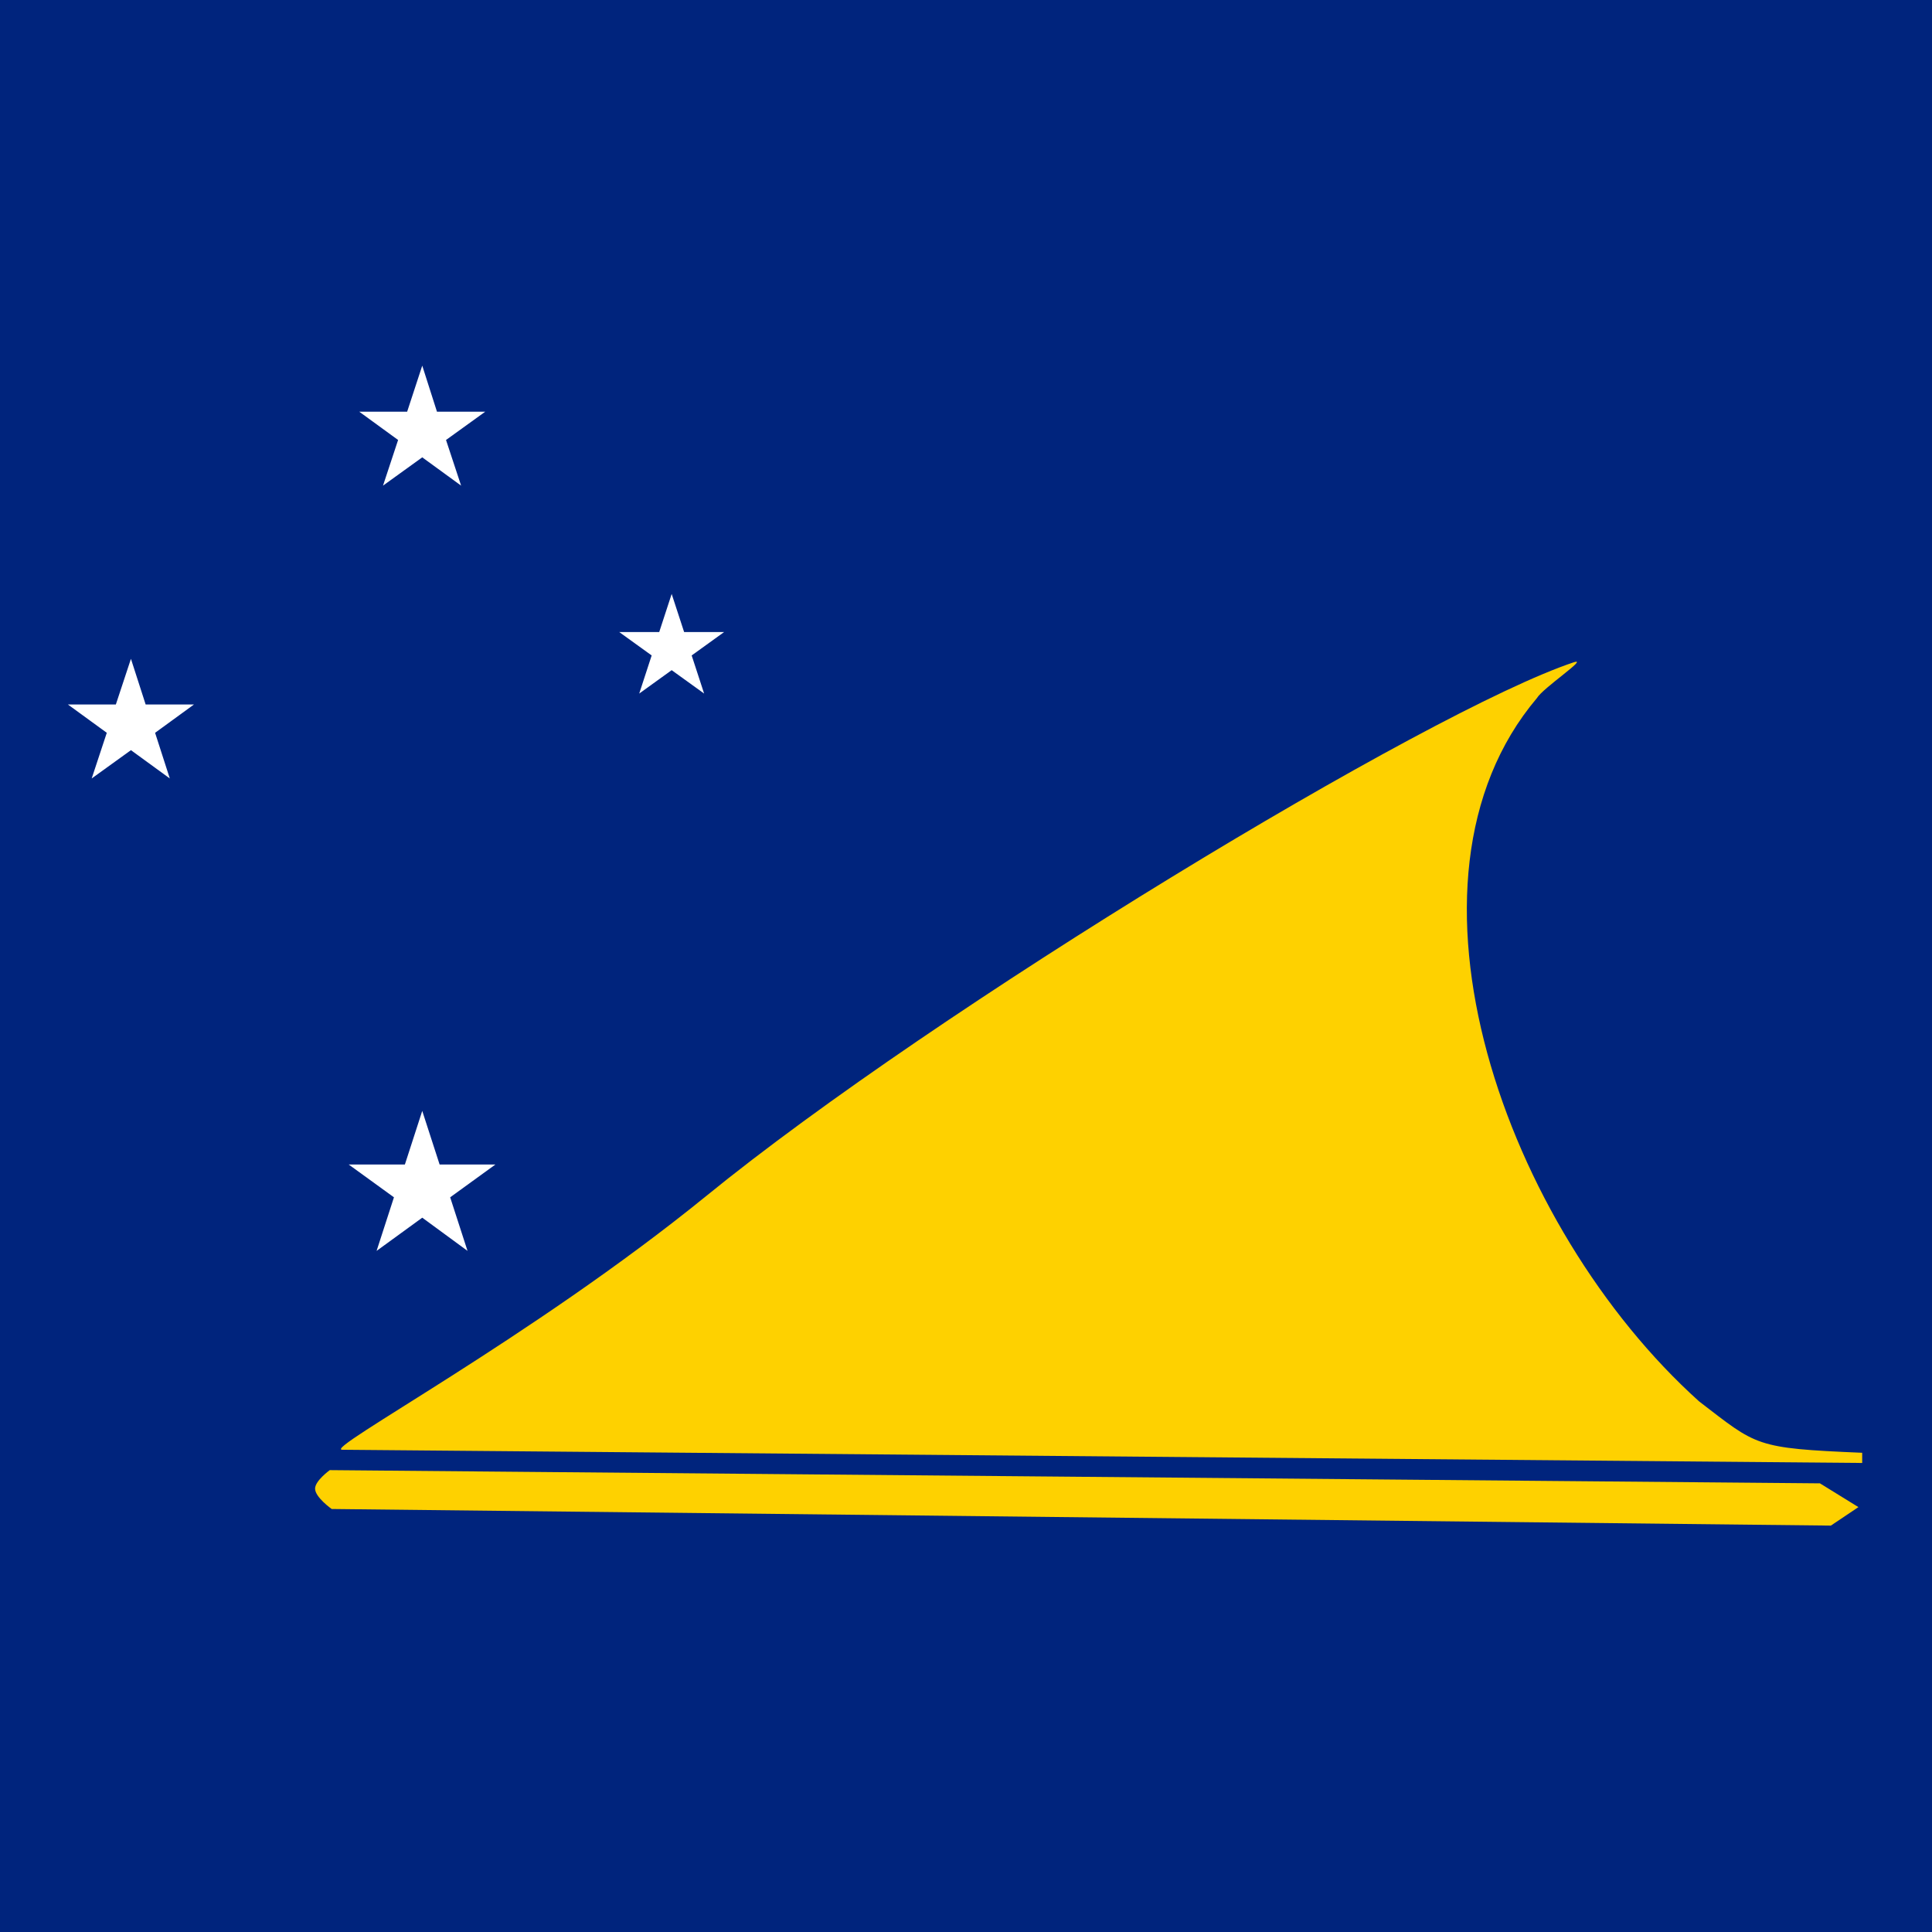
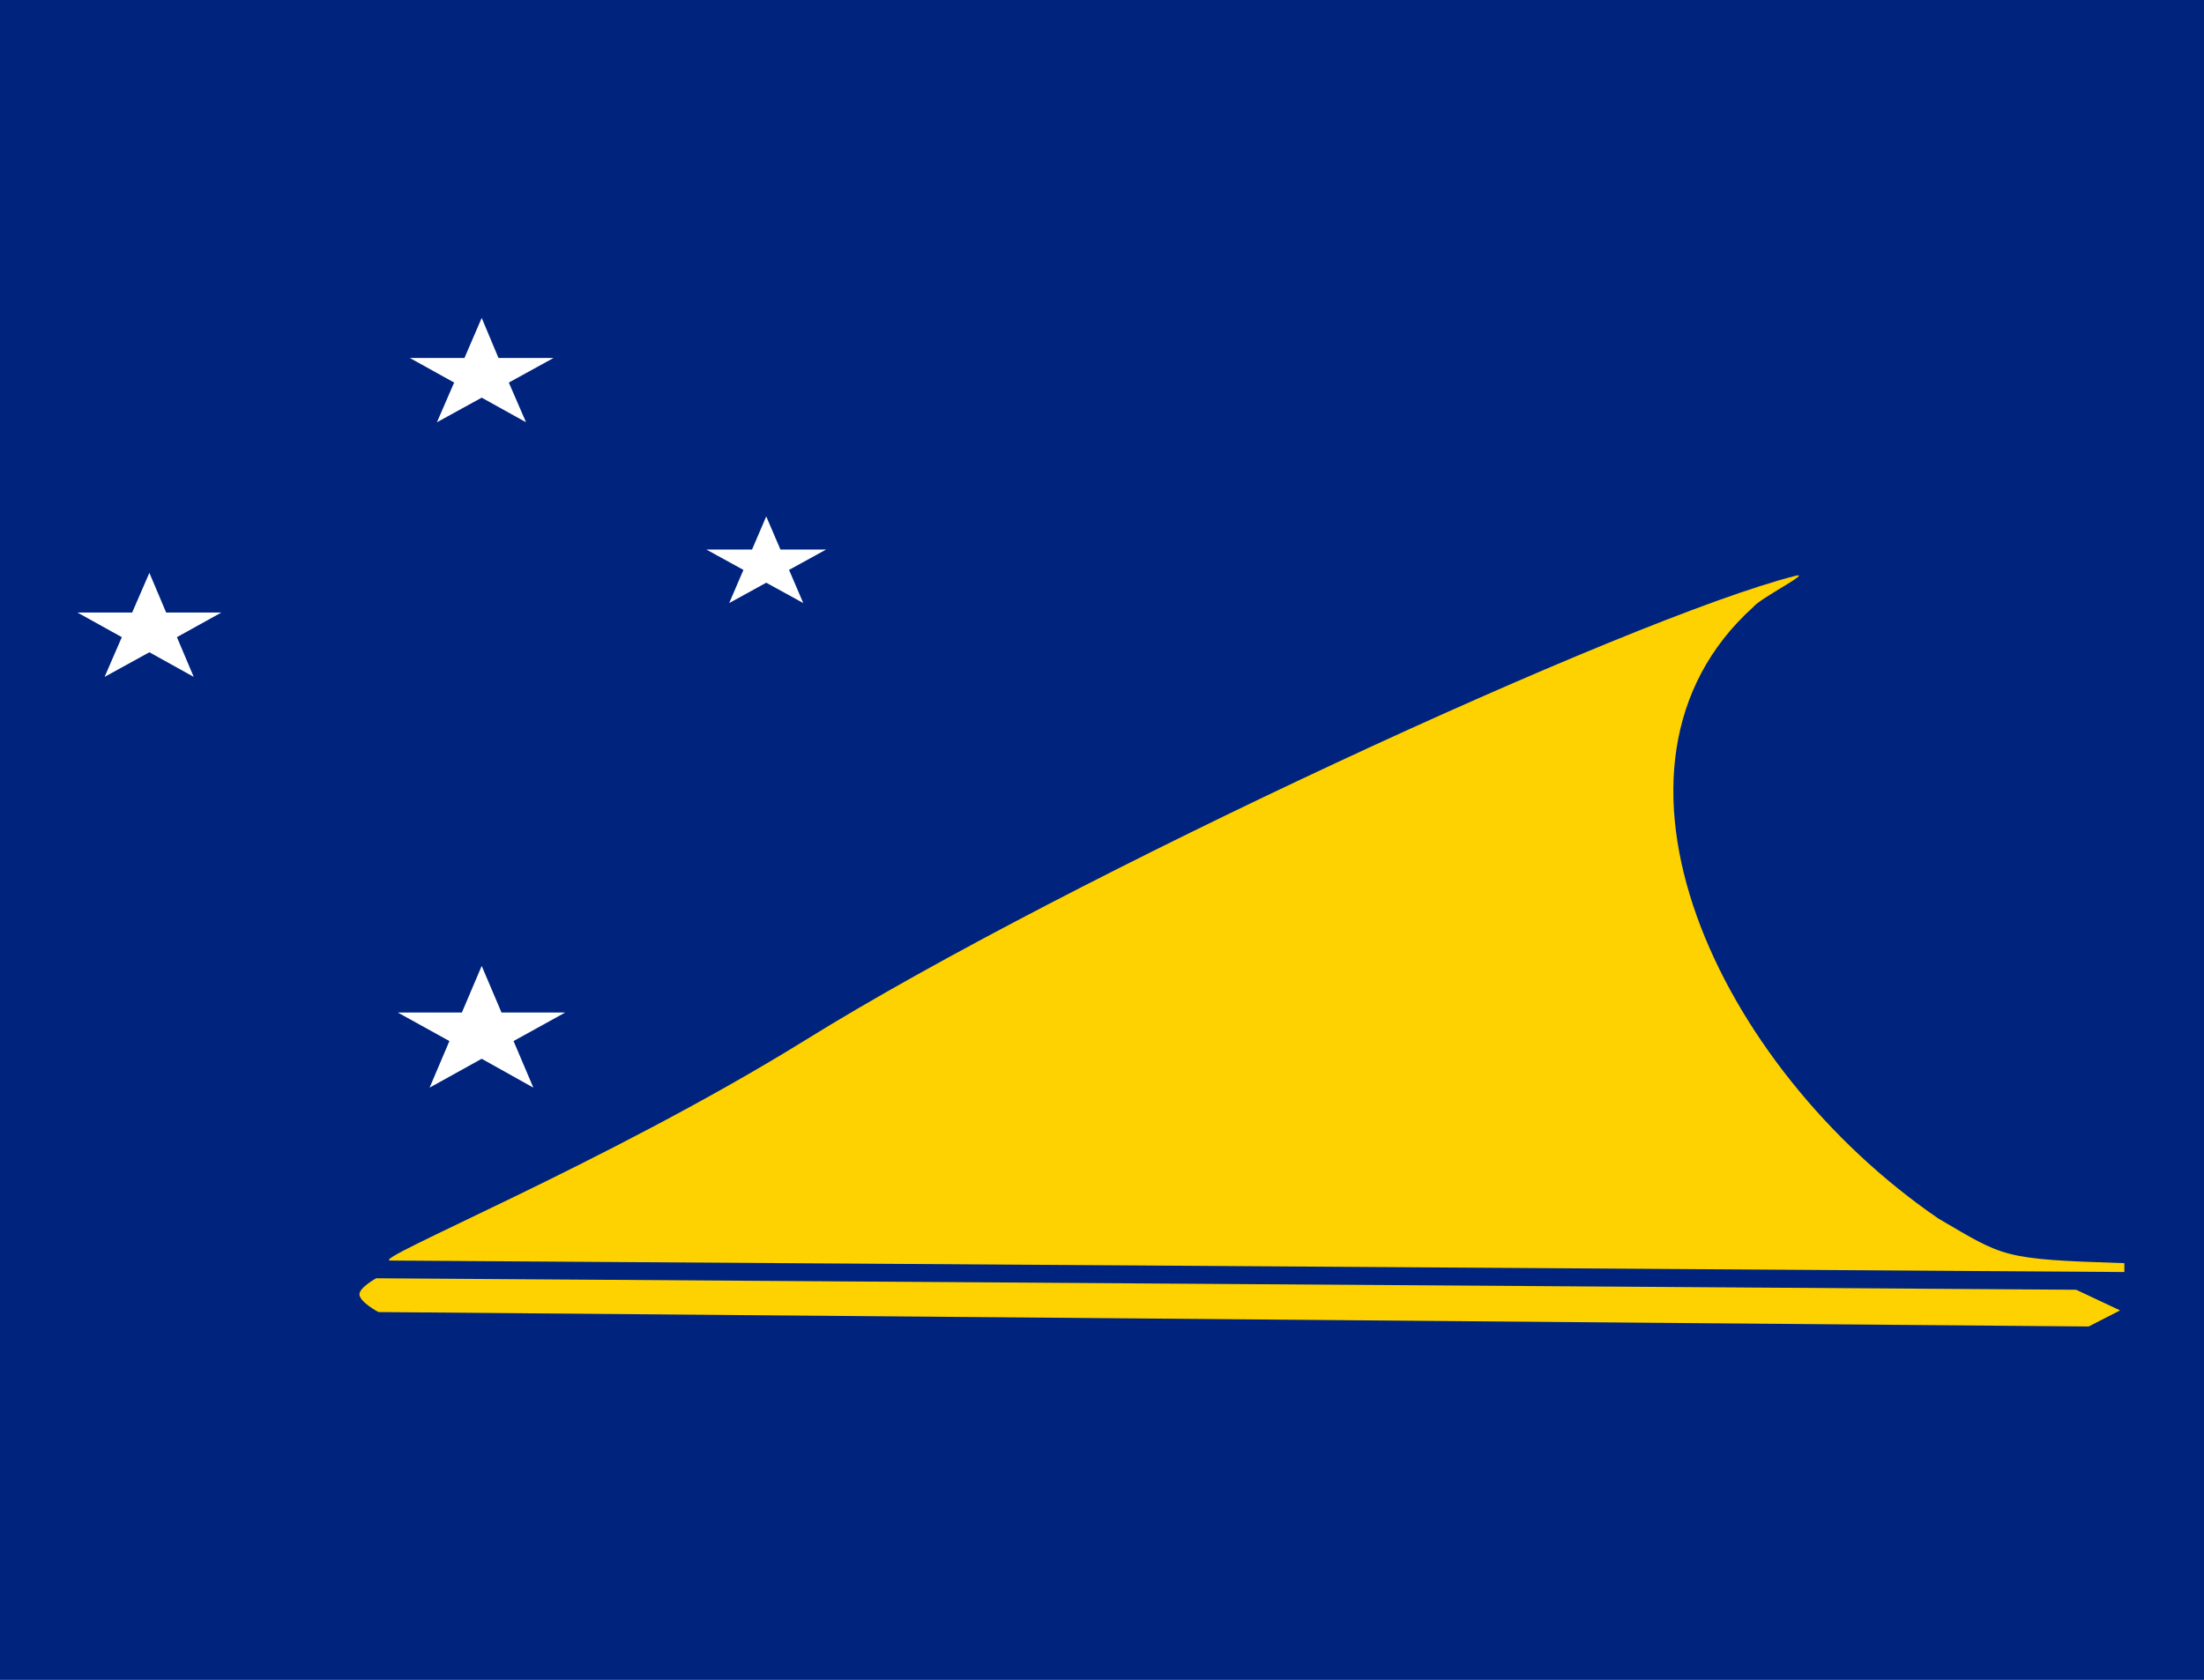
- <svg xmlns="http://www.w3.org/2000/svg" id="flag-icon-css-tk" viewBox="0 0 512 512">
+ <svg xmlns="http://www.w3.org/2000/svg" preserveAspectRatio="none" width="223px" height="170px" id="flag-icon-css-tk" viewBox="0 0 512 512">
  <path fill="#00247d" d="M0 0h512v512H0z" />
  <path fill="#fed100" d="M90.7 384.2c-5.3 0 50-29.5 96.4-67.2 60.7-49.5 191.5-128.7 230-141.5 4-1.3-8.2 6.8-9.8 9.5-41.1 48.6-8.3 140.3 43 186.4 15.4 11.8 14.6 12.4 43.2 13.6v2.7l-402.8-3.5zm-3.3 5.4s-3.9 2.8-3.9 4.9c0 2.3 4.4 5.4 4.4 5.4l397.3 4.4 7.3-4.9-10.2-6.3-394.9-3.5z" />
  <path fill="#fff" d="M105.5 116.6l-4 12.1 10.4-7.5 10.3 7.5-4-12.1 10.4-7.5h-12.8l-3.9-12.2-4 12.2H95.2zm77.8 57.1l8.6-6.2h-10.6l-3.3-10.1-3.3 10.1h-10.6l8.6 6.2-3.3 10.1 8.6-6.2 8.6 6.2zm-144.7 13l-3.9-12.1-4 12.1H18l10.3 7.5-4 12.1 10.4-7.5 10.3 7.5-3.9-12.1 10.3-7.5zm77.9 121.9l-4.6-14.2-4.6 14.2H92.4l12 8.7-4.6 14.2 12.1-8.8 12 8.8-4.6-14.2 12-8.7z" />
</svg>
